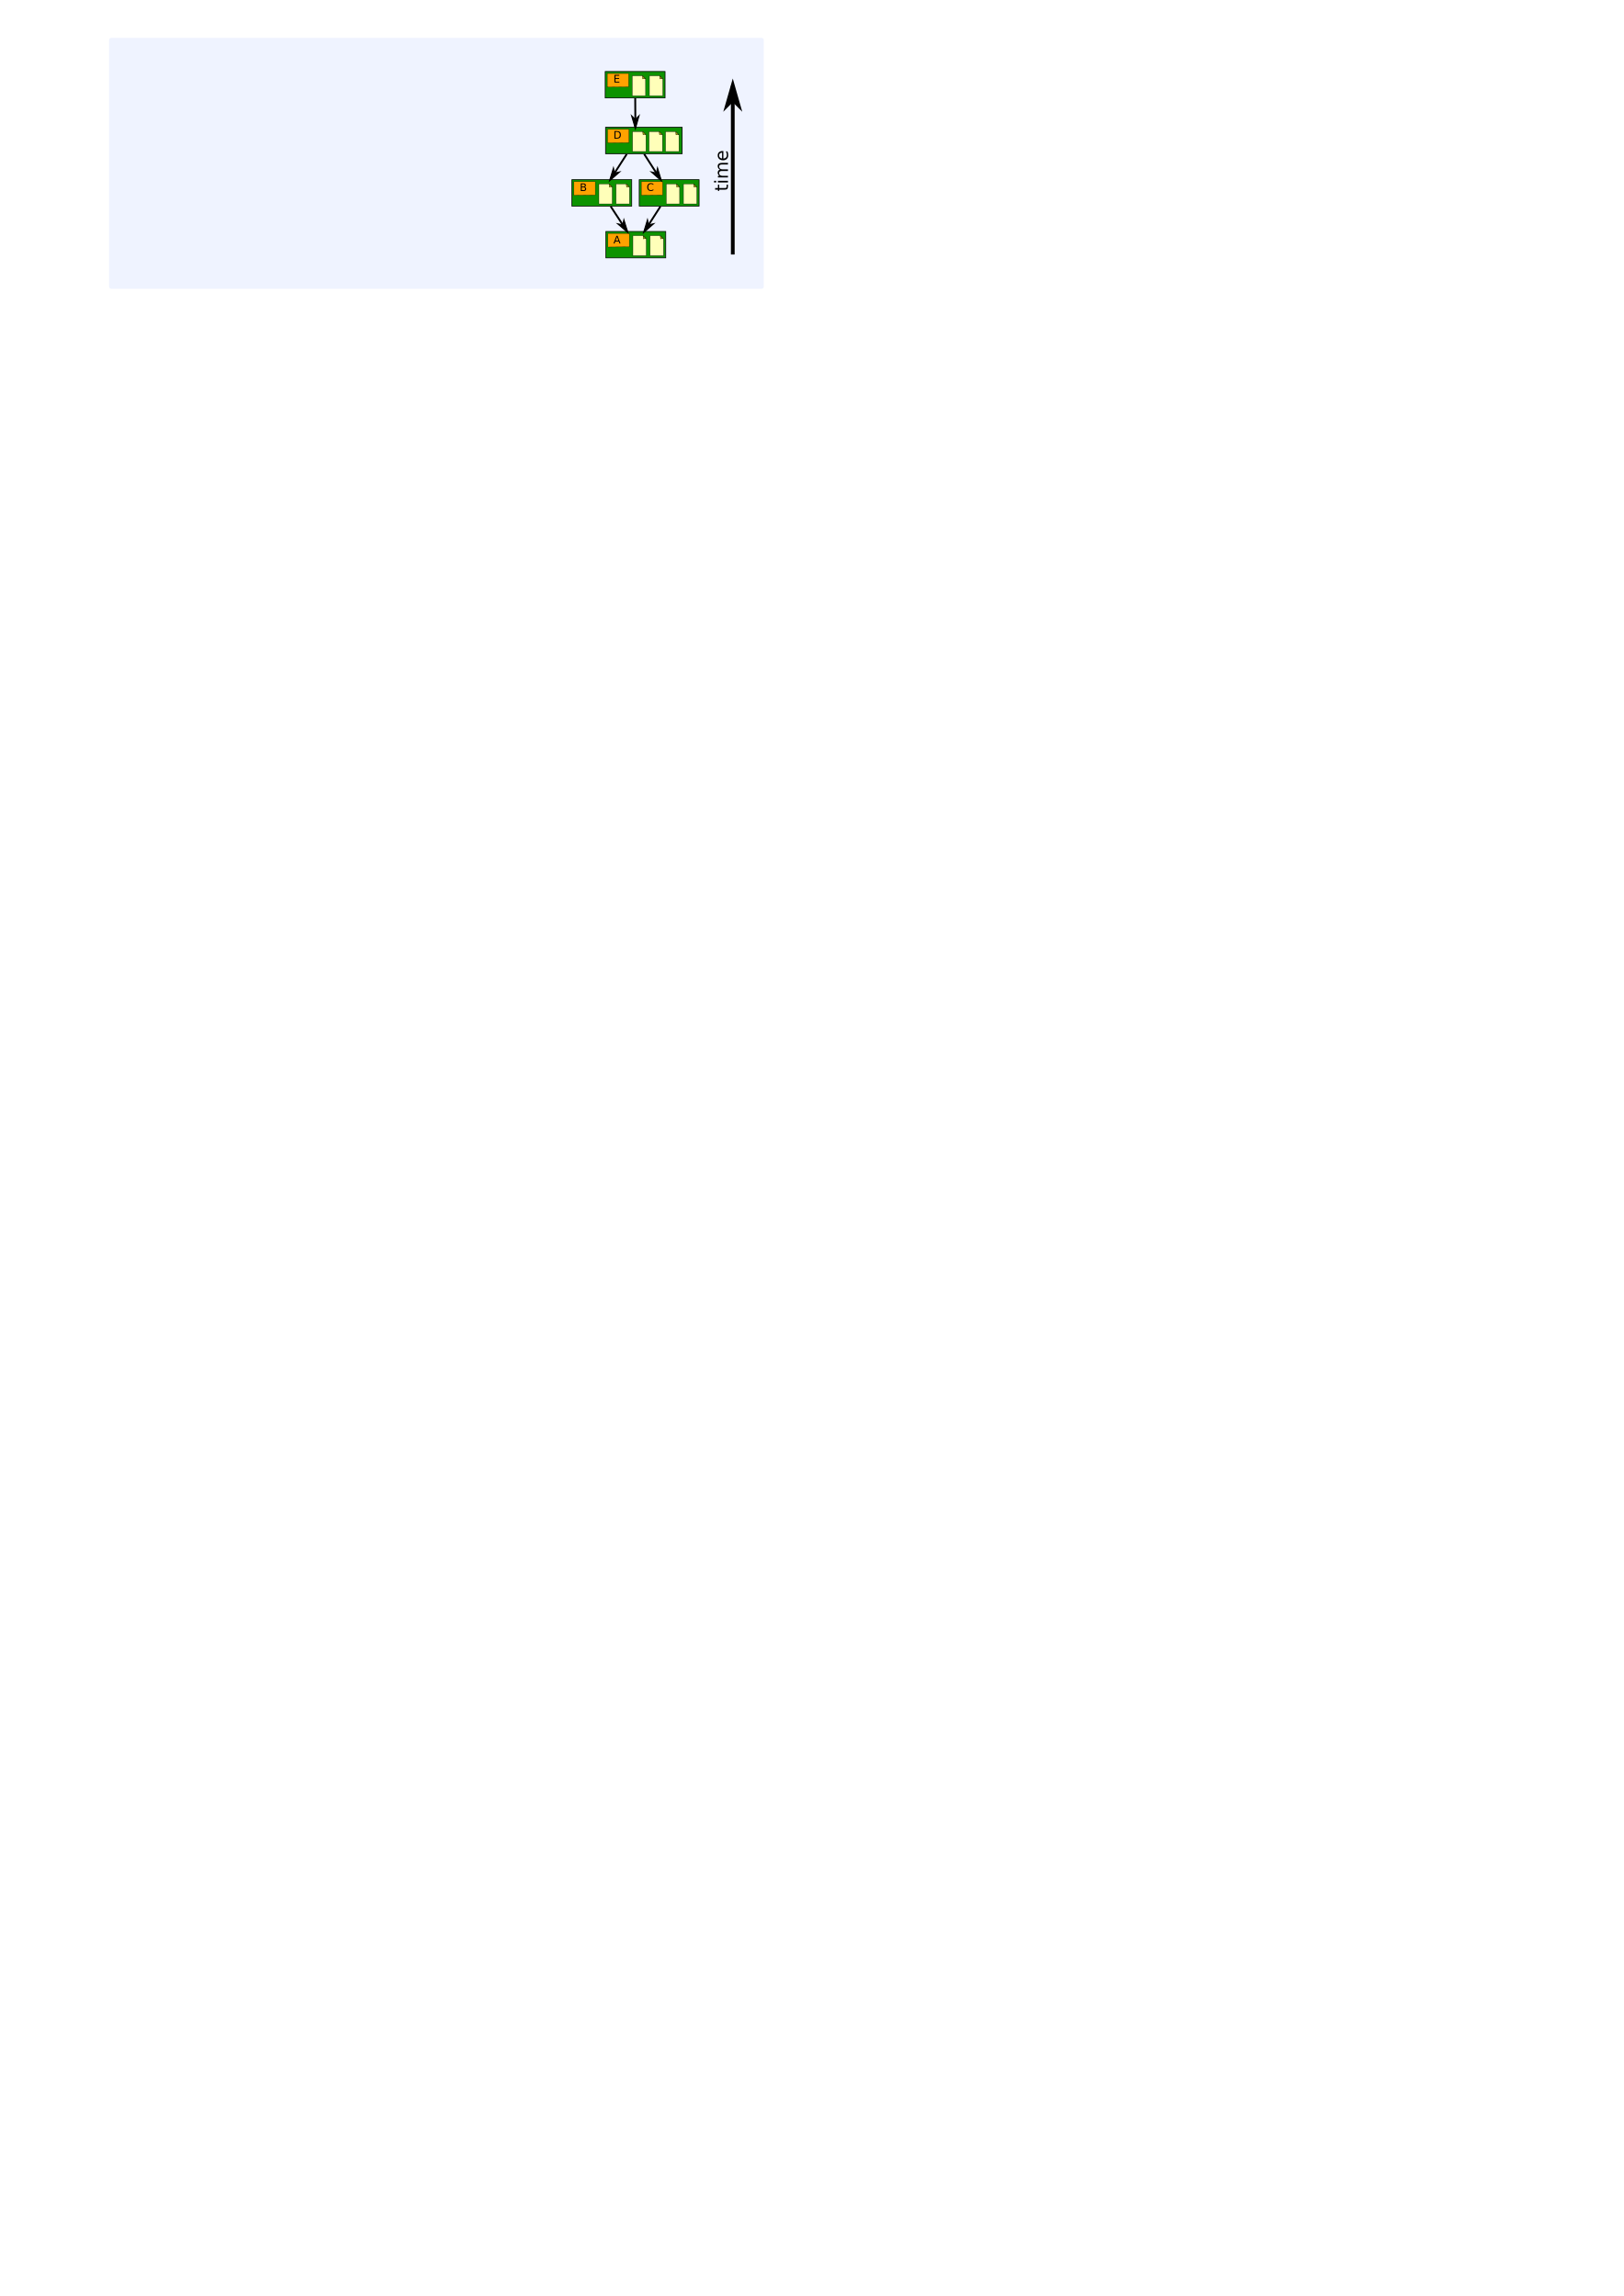
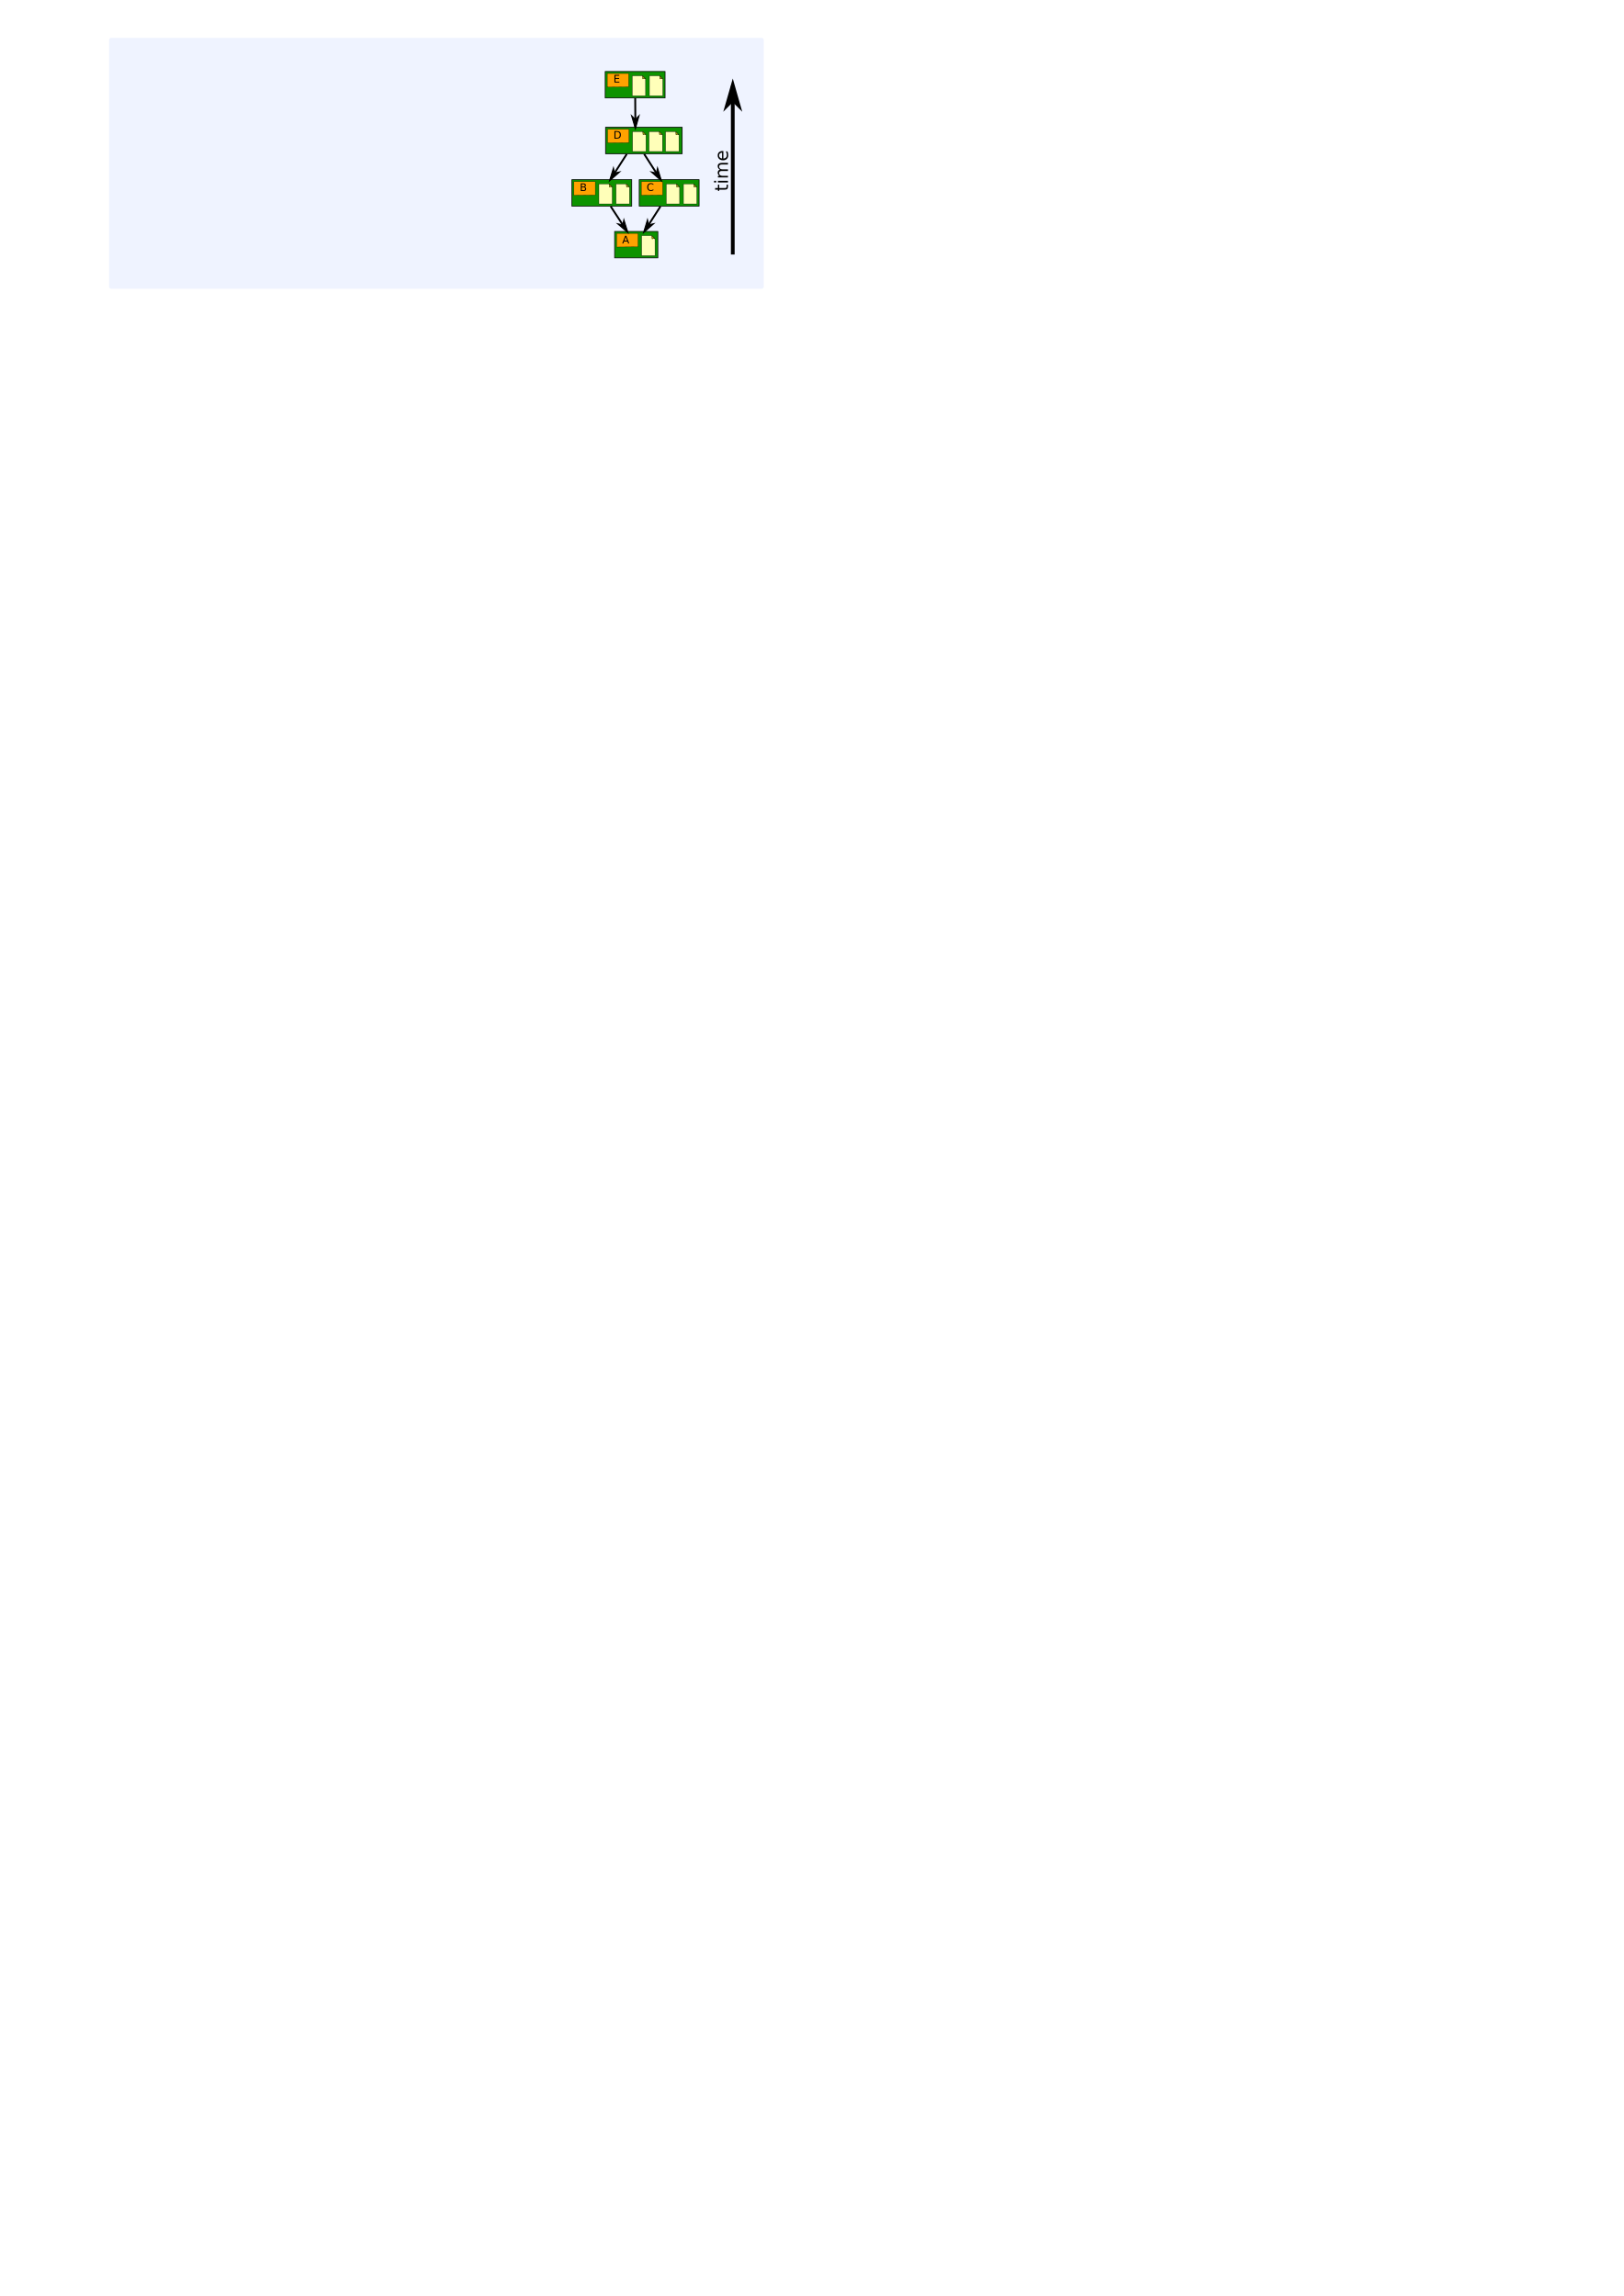
<svg xmlns="http://www.w3.org/2000/svg" width="744.094" height="1052.362" id="svg1317">
  <defs id="defs1319">
    <marker orient="auto" refY="0.0" refX="0.0" id="Arrow1Send" style="overflow:visible;">
      <path id="path4025" d="M 0.0,0.0 L 5.0,-5.0 L -12.5,0.0 L 5.0,5.0 L 0.0,0.0 z " style="fill-rule:evenodd;stroke:#000000;stroke-width:1.0pt;marker-start:none;" transform="scale(0.2) rotate(180) translate(6,0)" />
    </marker>
    <marker orient="auto" refY="0.0" refX="0.0" id="Arrow2Mend" style="overflow:visible;">
      <path id="path4013" style="font-size:12.0;fill-rule:evenodd;stroke-width:0.625;stroke-linejoin:round;" d="M 8.719,4.034 L -2.207,0.016 L 8.719,-4.002 C 6.973,-1.63 6.983,1.616 8.719,4.034 z " transform="scale(0.6) rotate(180) translate(0,0)" />
    </marker>
    <marker orient="auto" refY="0.0" refX="0.0" id="Arrow1Mend" style="overflow:visible;">
      <path id="path4031" d="M 0.0,0.0 L 5.0,-5.0 L -12.5,0.0 L 5.0,5.0 L 0.0,0.0 z " style="fill-rule:evenodd;stroke:#000000;stroke-width:1.0pt;marker-start:none;" transform="scale(0.4) rotate(180) translate(10,0)" />
    </marker>
    <marker orient="auto" refY="0.0" refX="0.0" id="Arrow2Mstart" style="overflow:visible">
      <path id="path4016" style="font-size:12.0;fill-rule:evenodd;stroke-width:0.625;stroke-linejoin:round" d="M 8.719,4.034 L -2.207,0.016 L 8.719,-4.002 C 6.973,-1.63 6.983,1.616 8.719,4.034 z " transform="scale(0.6) translate(0,0)" />
    </marker>
    <marker orient="auto" refY="0.0" refX="0.0" id="Arrow1Lstart" style="overflow:visible">
      <path id="path4040" d="M 0.0,0.0 L 5.0,-5.0 L -12.5,0.0 L 5.0,5.0 L 0.0,0.0 z " style="fill-rule:evenodd;stroke:#000000;stroke-width:1.0pt;marker-start:none" transform="scale(0.8) translate(12.5,0)" />
    </marker>
  </defs>
  <g id="layer1" style="opacity:1">
    <rect style="fill:#eff3ff;fill-opacity:1;stroke:none;stroke-width:1;stroke-linecap:butt;stroke-linejoin:bevel;stroke-miterlimit:4;stroke-dasharray:none;stroke-dashoffset:0;stroke-opacity:1" id="bg" width="300" height="115" x="50" y="17.362" rx="0.975" ry="0.975" />
    <g id="g2928" transform="matrix(1.740008,0,0,1.715,-153.5767,-75.99501)">
      <path id="path2857" d="M 256.616,92.328 L 272.384,92.328 L 272.384,99.397 L 256.616,99.397 L 256.616,92.328 z " style="fill:#0d9300;fill-opacity:1;fill-rule:evenodd;stroke:black;stroke-width:0.181px;stroke-linecap:butt;stroke-linejoin:miter;stroke-opacity:1" />
      <path id="path3990" d="M 263.729,93.46 C 263.807,93.46 266.414,93.46 266.414,93.46 L 267.257,94.322 L 267.265,98.808 L 263.729,98.808 L 263.729,93.46 z " style="fill:#ffffb9;fill-opacity:1;fill-rule:evenodd;stroke:black;stroke-width:0.09px;stroke-linecap:butt;stroke-linejoin:miter;stroke-opacity:1" />
      <path id="path3835" d="M 266.411,93.461 C 266.411,93.461 266.494,94.322 266.494,94.322 C 266.494,94.322 266.989,94.14 267.256,94.322 L 266.411,93.461 z " style="fill:#a5a800;fill-opacity:1;fill-rule:evenodd;stroke:black;stroke-width:0.091px;stroke-linecap:butt;stroke-linejoin:bevel;stroke-opacity:1" />
      <path id="path1936" d="M 268.26,93.46 C 268.338,93.46 270.946,93.46 270.946,93.46 L 271.788,94.322 L 271.796,98.808 L 268.26,98.808 L 268.26,93.46 z " style="opacity:1;fill:#ffffb9;fill-opacity:1;fill-rule:evenodd;stroke:black;stroke-width:0.09px;stroke-linecap:butt;stroke-linejoin:miter;stroke-opacity:1" />
      <path id="path1938" d="M 270.942,93.461 C 270.942,93.461 271.025,94.322 271.025,94.322 C 271.025,94.322 271.52,94.14 271.787,94.322 L 270.942,93.461 z " style="opacity:1;fill:#a5a800;fill-opacity:1;fill-rule:evenodd;stroke:black;stroke-width:0.091px;stroke-linecap:butt;stroke-linejoin:bevel;stroke-opacity:1" />
      <path id="path1950" d="M 262.787,92.862 L 262.787,96.443 L 257.159,96.496 L 257.159,92.862 L 262.787,92.862 z " style="fill:#ffa200;fill-opacity:1;fill-rule:evenodd;stroke:black;stroke-width:0.072;stroke-linecap:butt;stroke-linejoin:miter;stroke-miterlimit:4;stroke-dasharray:none;stroke-opacity:1" />
    </g>
    <rect style="fill:black;fill-opacity:0.75;stroke:black;stroke-width:0.5;stroke-linecap:butt;stroke-linejoin:miter;stroke-miterlimit:4;stroke-dasharray:none;stroke-dashoffset:0;stroke-opacity:1" id="rect2855" width="0" height="1" x="217" y="77.362" rx="19.921" ry="1" />
    <g style="opacity:1" id="g2950" transform="matrix(1.740008,0,0,1.715,-184.4467,-75.99501)">
      <path id="path2952" d="M 256.616,92.328 L 272.384,92.328 L 272.384,99.397 L 256.616,99.397 L 256.616,92.328 z " style="fill:#0d9300;fill-opacity:1;fill-rule:evenodd;stroke:black;stroke-width:0.181px;stroke-linecap:butt;stroke-linejoin:miter;stroke-opacity:1" />
      <path id="path2954" d="M 263.729,93.46 C 263.807,93.46 266.414,93.46 266.414,93.46 L 267.257,94.322 L 267.265,98.808 L 263.729,98.808 L 263.729,93.46 z " style="fill:#ffffb9;fill-opacity:1;fill-rule:evenodd;stroke:black;stroke-width:0.09px;stroke-linecap:butt;stroke-linejoin:miter;stroke-opacity:1" />
      <path id="path2956" d="M 266.411,93.461 C 266.411,93.461 266.494,94.322 266.494,94.322 C 266.494,94.322 266.989,94.14 267.256,94.322 L 266.411,93.461 z " style="fill:#a5a800;fill-opacity:1;fill-rule:evenodd;stroke:black;stroke-width:0.091px;stroke-linecap:butt;stroke-linejoin:bevel;stroke-opacity:1" />
      <path id="path2958" d="M 268.26,93.46 C 268.338,93.46 270.946,93.46 270.946,93.46 L 271.788,94.322 L 271.796,98.808 L 268.26,98.808 L 268.26,93.46 z " style="opacity:1;fill:#ffffb9;fill-opacity:1;fill-rule:evenodd;stroke:black;stroke-width:0.09px;stroke-linecap:butt;stroke-linejoin:miter;stroke-opacity:1" />
      <path id="path2960" d="M 270.942,93.461 C 270.942,93.461 271.025,94.322 271.025,94.322 C 271.025,94.322 271.52,94.14 271.787,94.322 L 270.942,93.461 z " style="opacity:1;fill:#a5a800;fill-opacity:1;fill-rule:evenodd;stroke:black;stroke-width:0.091px;stroke-linecap:butt;stroke-linejoin:bevel;stroke-opacity:1" />
      <path id="path2962" d="M 262.787,92.862 L 262.787,96.443 L 257.159,96.496 L 257.159,92.862 L 262.787,92.862 z " style="fill:#ffa200;fill-opacity:1;fill-rule:evenodd;stroke:black;stroke-width:0.072;stroke-linecap:butt;stroke-linejoin:miter;stroke-miterlimit:4;stroke-dasharray:none;stroke-opacity:1" />
    </g>
    <path style="fill:none;fill-opacity:0.75;fill-rule:evenodd;stroke:black;stroke-width:0.858;stroke-linecap:butt;stroke-linejoin:miter;marker-start:none;marker-mid:none;marker-end:url(#Arrow1Mend);stroke-miterlimit:4;stroke-dasharray:none;stroke-opacity:1" d="M 287.222,70.616 L 279.781,82.192" id="path2980" />
    <path style="fill:none;fill-opacity:0.75;fill-rule:evenodd;stroke:black;stroke-width:0.858;stroke-linecap:butt;stroke-linejoin:miter;marker-start:none;marker-end:url(#Arrow1Mend);stroke-miterlimit:4;stroke-dasharray:none;stroke-opacity:1" d="M 295.215,70.616 L 302.658,82.192" id="path4049" />
    <g style="opacity:1" id="g4055" transform="matrix(1.740008,0,0,1.715,-169.1683,-125.5735)">
      <path id="path4057" d="M 256.616,92.328 L 272.384,92.328 L 272.384,99.397 L 256.616,99.397 L 256.616,92.328 z " style="fill:#0d9300;fill-opacity:1;fill-rule:evenodd;stroke:black;stroke-width:0.181px;stroke-linecap:butt;stroke-linejoin:miter;stroke-opacity:1" />
      <path id="path4059" d="M 263.729,93.46 C 263.807,93.46 266.414,93.46 266.414,93.46 L 267.257,94.322 L 267.265,98.808 L 263.729,98.808 L 263.729,93.46 z " style="fill:#ffffb9;fill-opacity:1;fill-rule:evenodd;stroke:black;stroke-width:0.09px;stroke-linecap:butt;stroke-linejoin:miter;stroke-opacity:1" />
      <path id="path4061" d="M 266.411,93.461 C 266.411,93.461 266.494,94.322 266.494,94.322 C 266.494,94.322 266.989,94.14 267.256,94.322 L 266.411,93.461 z " style="fill:#a5a800;fill-opacity:1;fill-rule:evenodd;stroke:black;stroke-width:0.091px;stroke-linecap:butt;stroke-linejoin:bevel;stroke-opacity:1" />
      <path id="path4063" d="M 268.26,93.46 C 268.338,93.46 270.946,93.46 270.946,93.46 L 271.788,94.322 L 271.796,98.808 L 268.26,98.808 L 268.26,93.46 z " style="opacity:1;fill:#ffffb9;fill-opacity:1;fill-rule:evenodd;stroke:black;stroke-width:0.09px;stroke-linecap:butt;stroke-linejoin:miter;stroke-opacity:1" />
      <path id="path4065" d="M 270.942,93.461 C 270.942,93.461 271.025,94.322 271.025,94.322 C 271.025,94.322 271.52,94.14 271.787,94.322 L 270.942,93.461 z " style="opacity:1;fill:#a5a800;fill-opacity:1;fill-rule:evenodd;stroke:black;stroke-width:0.091px;stroke-linecap:butt;stroke-linejoin:bevel;stroke-opacity:1" />
      <path id="path4067" d="M 262.787,92.862 L 262.787,96.443 L 257.159,96.496 L 257.159,92.862 L 262.787,92.862 z " style="fill:#ffa200;fill-opacity:1;fill-rule:evenodd;stroke:black;stroke-width:0.072;stroke-linecap:butt;stroke-linejoin:miter;stroke-miterlimit:4;stroke-dasharray:none;stroke-opacity:1" />
    </g>
-     <g style="opacity:1" id="g4073" transform="matrix(1.740008,0,0,1.715,-168.8574,-52.25947)">
-       <path id="path4075" d="M 256.616,92.328 L 272.384,92.328 L 272.384,99.397 L 256.616,99.397 L 256.616,92.328 z " style="fill:#0d9300;fill-opacity:1;fill-rule:evenodd;stroke:black;stroke-width:0.181px;stroke-linecap:butt;stroke-linejoin:miter;stroke-opacity:1" />
-       <path id="path4077" d="M 263.729,93.46 C 263.807,93.46 266.414,93.46 266.414,93.46 L 267.257,94.322 L 267.265,98.808 L 263.729,98.808 L 263.729,93.46 z " style="fill:#ffffb9;fill-opacity:1;fill-rule:evenodd;stroke:black;stroke-width:0.09px;stroke-linecap:butt;stroke-linejoin:miter;stroke-opacity:1" />
-       <path id="path4079" d="M 266.411,93.461 C 266.411,93.461 266.494,94.322 266.494,94.322 C 266.494,94.322 266.989,94.14 267.256,94.322 L 266.411,93.461 z " style="fill:#a5a800;fill-opacity:1;fill-rule:evenodd;stroke:black;stroke-width:0.091px;stroke-linecap:butt;stroke-linejoin:bevel;stroke-opacity:1" />
-       <path id="path4081" d="M 268.26,93.46 C 268.338,93.46 270.946,93.46 270.946,93.46 L 271.788,94.322 L 271.796,98.808 L 268.26,98.808 L 268.26,93.46 z " style="opacity:1;fill:#ffffb9;fill-opacity:1;fill-rule:evenodd;stroke:black;stroke-width:0.09px;stroke-linecap:butt;stroke-linejoin:miter;stroke-opacity:1" />
-       <path id="path4083" d="M 270.942,93.461 C 270.942,93.461 271.025,94.322 271.025,94.322 C 271.025,94.322 271.52,94.14 271.787,94.322 L 270.942,93.461 z " style="opacity:1;fill:#a5a800;fill-opacity:1;fill-rule:evenodd;stroke:black;stroke-width:0.091px;stroke-linecap:butt;stroke-linejoin:bevel;stroke-opacity:1" />
-       <path id="path4085" d="M 262.787,92.862 L 262.787,96.443 L 257.159,96.496 L 257.159,92.862 L 262.787,92.862 z " style="fill:#ffa200;fill-opacity:1;fill-rule:evenodd;stroke:black;stroke-width:0.072;stroke-linecap:butt;stroke-linejoin:miter;stroke-miterlimit:4;stroke-dasharray:none;stroke-opacity:1" />
+     <g id="g1944" transform="translate(4,0)">
+       <path id="path4075" d="M 277.656,106.083 L 297.469,106.083 L 297.469,118.206 L 277.656,118.206 L 277.656,106.083 z " style="opacity:1;fill:#0d9300;fill-opacity:1;fill-rule:evenodd;stroke:black;stroke-width:0.313px;stroke-linecap:butt;stroke-linejoin:miter;stroke-opacity:1" />
+       <path id="path4077" d="M 290.034,108.025 C 290.169,108.025 294.706,108.025 294.706,108.025 L 296.171,109.502 L 296.185,117.196 L 290.034,117.196 L 290.034,108.025 z " style="opacity:1;fill:#ffffb9;fill-opacity:1;fill-rule:evenodd;stroke:black;stroke-width:0.155px;stroke-linecap:butt;stroke-linejoin:miter;stroke-opacity:1" />
+       <path id="path4079" d="M 294.7,108.025 C 294.7,108.025 294.844,109.502 294.844,109.502 C 294.844,109.502 295.706,109.191 296.17,109.502 L 294.7,108.025 z " style="opacity:1;fill:#a5a800;fill-opacity:1;fill-rule:evenodd;stroke:black;stroke-width:0.157px;stroke-linecap:butt;stroke-linejoin:bevel;stroke-opacity:1" />
+       <path id="path4085" d="M 288.394,107 L 288.394,113.141 L 278.601,113.231 L 278.601,107 L 288.394,107 z " style="opacity:1;fill:#ffa200;fill-opacity:1;fill-rule:evenodd;stroke:black;stroke-width:0.125;stroke-linecap:butt;stroke-linejoin:miter;stroke-miterlimit:4;stroke-dasharray:none;stroke-opacity:1" />
+       <text id="text4093" y="111.569" x="281.118" style="font-size:3.598px;font-style:normal;font-weight:normal;line-height:125%;fill:black;fill-opacity:1;stroke:none;stroke-width:1pt;stroke-linecap:butt;stroke-linejoin:miter;stroke-opacity:1;font-family:Bitstream Vera Sans" xml:space="preserve">
+         <tspan style="font-size:4.797px;font-style:normal;font-variant:normal;font-weight:normal;font-stretch:normal;text-align:start;line-height:125%;writing-mode:lr-tb;text-anchor:start;font-family:Bitstream Vera Sans" y="111.569" x="281.118" id="tspan4095">A</tspan>
+       </text>
    </g>
    <path style="fill:none;fill-opacity:0.75;fill-rule:evenodd;stroke:black;stroke-width:0.858;stroke-linecap:butt;stroke-linejoin:miter;marker-end:url(#Arrow1Mend);stroke-miterlimit:4;stroke-dasharray:none;stroke-opacity:1" d="M 279.869,94.626 L 287.292,105.927" id="path4087" />
    <path style="fill:none;fill-opacity:0.75;fill-rule:evenodd;stroke:black;stroke-width:0.858;stroke-linecap:butt;stroke-linejoin:miter;marker-end:url(#Arrow1Mend);stroke-miterlimit:4;stroke-dasharray:none;stroke-opacity:1" d="M 302.653,94.626 L 295.377,105.927" id="path4089" />
-     <text xml:space="preserve" style="font-size:3.598px;font-style:normal;font-weight:normal;line-height:125%;fill:black;fill-opacity:1;stroke:none;stroke-width:1pt;stroke-linecap:butt;stroke-linejoin:miter;stroke-opacity:1;font-family:Bitstream Vera Sans" x="281.118" y="111.569" id="text4093">
-       <tspan id="tspan4095" x="281.118" y="111.569" style="font-size:4.797px;font-style:normal;font-variant:normal;font-weight:normal;font-stretch:normal;text-align:start;line-height:125%;writing-mode:lr-tb;text-anchor:start;font-family:Bitstream Vera Sans">A</tspan>
-     </text>
    <text xml:space="preserve" style="font-size:3.598px;font-style:normal;font-weight:normal;line-height:125%;opacity:1;fill:black;fill-opacity:1;stroke:none;stroke-width:1pt;stroke-linecap:butt;stroke-linejoin:miter;stroke-opacity:1;font-family:Bitstream Vera Sans" x="265.683" y="87.559" id="text4097">
      <tspan id="tspan4099" x="265.683" y="87.559" style="font-size:4.797px;font-style:normal;font-variant:normal;font-weight:normal;font-stretch:normal;text-align:start;line-height:125%;writing-mode:lr-tb;text-anchor:start;font-family:Bitstream Vera Sans">B</tspan>
    </text>
    <text xml:space="preserve" style="font-size:3.598px;font-style:normal;font-weight:normal;line-height:125%;opacity:1;fill:black;fill-opacity:1;stroke:none;stroke-width:1pt;stroke-linecap:butt;stroke-linejoin:miter;stroke-opacity:1;font-family:Bitstream Vera Sans" x="296.327" y="87.492" id="text4101">
      <tspan id="tspan4103" x="296.327" y="87.492" style="font-size:4.797px;font-style:normal;font-variant:normal;font-weight:normal;font-stretch:normal;text-align:start;line-height:125%;writing-mode:lr-tb;text-anchor:start;font-family:Bitstream Vera Sans">C</tspan>
    </text>
    <text xml:space="preserve" style="font-size:3.598px;font-style:normal;font-weight:normal;line-height:125%;opacity:1;fill:black;fill-opacity:1;stroke:none;stroke-width:1pt;stroke-linecap:butt;stroke-linejoin:miter;stroke-opacity:1;font-family:Bitstream Vera Sans" x="281.118" y="37.824" id="text4109">
      <tspan id="tspan4111" x="281.118" y="37.824" style="font-size:4.797px;font-style:normal;font-variant:normal;font-weight:normal;font-stretch:normal;text-align:start;line-height:125%;writing-mode:lr-tb;text-anchor:start;font-family:Bitstream Vera Sans">E</tspan>
    </text>
    <path style="fill:none;fill-opacity:0.75;fill-rule:evenodd;stroke:black;stroke-width:1.715px;stroke-linecap:butt;stroke-linejoin:miter;marker-start:none;marker-end:url(#Arrow1Mend);stroke-opacity:1" d="M 335.809,116.647 L 335.809,39.365" id="path4113" />
    <text xml:space="preserve" style="font-size:8.384px;font-style:normal;font-weight:normal;fill:black;fill-opacity:1;stroke:none;stroke-width:1pt;stroke-linecap:butt;stroke-linejoin:miter;stroke-opacity:1;font-family:Bitstream Vera Sans" x="-87.717" y="333.605" id="text4115" transform="matrix(0,-1,1,0,0,0)">
      <tspan id="tspan4117" x="-87.717" y="333.605">time</tspan>
    </text>
    <path style="fill:#0d9300;fill-opacity:1;fill-rule:evenodd;stroke:black;stroke-width:0.353px;stroke-linecap:butt;stroke-linejoin:miter;stroke-opacity:1" d="M 277.519,58.357 L 312.604,58.357 L 312.604,70.44 L 277.519,70.44 L 277.519,58.357 z " id="path2966" />
    <g id="g4407" transform="translate(-1.301296e-5,-2e-6)">
      <path id="path2968" d="M 289.877,60.279 C 290.012,60.279 294.549,60.279 294.549,60.279 L 296.014,61.756 L 296.028,69.451 L 289.877,69.451 L 289.877,60.279 z " style="fill:#ffffb9;fill-opacity:1;fill-rule:evenodd;stroke:black;stroke-width:0.155px;stroke-linecap:butt;stroke-linejoin:miter;stroke-opacity:1" />
      <path id="path2970" d="M 294.543,60.28 C 294.543,60.28 294.687,61.756 294.687,61.756 C 294.687,61.756 295.549,61.446 296.014,61.756 L 294.543,60.28 z " style="fill:#a5a800;fill-opacity:1;fill-rule:evenodd;stroke:black;stroke-width:0.157px;stroke-linecap:butt;stroke-linejoin:bevel;stroke-opacity:1" />
    </g>
    <g id="g4403" transform="translate(-0.3229,0)">
      <path id="path2972" d="M 297.761,60.279 C 297.896,60.279 302.433,60.279 302.433,60.279 L 303.899,61.756 L 303.913,69.451 L 297.761,69.451 L 297.761,60.279 z " style="fill:#ffffb9;fill-opacity:1;fill-rule:evenodd;stroke:black;stroke-width:0.155px;stroke-linecap:butt;stroke-linejoin:miter;stroke-opacity:1" />
      <path id="path2974" d="M 302.428,60.28 C 302.428,60.28 302.572,61.756 302.572,61.756 C 302.572,61.756 303.434,61.446 303.898,61.756 L 302.428,60.28 z " style="fill:#a5a800;fill-opacity:1;fill-rule:evenodd;stroke:black;stroke-width:0.157px;stroke-linecap:butt;stroke-linejoin:bevel;stroke-opacity:1" />
    </g>
    <path style="fill:#ffa200;fill-opacity:1;fill-rule:evenodd;stroke:black;stroke-width:0.125;stroke-linecap:butt;stroke-linejoin:miter;stroke-miterlimit:4;stroke-dasharray:none;stroke-opacity:1" d="M 288.238,59.254 L 288.238,65.396 L 278.445,65.485 L 278.445,59.254 L 288.238,59.254 z " id="path2976" />
    <text xml:space="preserve" style="font-size:3.598px;font-style:normal;font-weight:normal;line-height:125%;fill:black;fill-opacity:1;stroke:none;stroke-width:1pt;stroke-linecap:butt;stroke-linejoin:miter;stroke-opacity:1;font-family:Bitstream Vera Sans" x="281.118" y="63.549" id="text4105">
      <tspan id="tspan4107" x="281.118" y="63.549" style="font-size:4.797px;font-style:normal;font-variant:normal;font-weight:normal;font-stretch:normal;text-align:start;line-height:125%;writing-mode:lr-tb;text-anchor:start;font-family:Bitstream Vera Sans">D</tspan>
    </text>
    <path style="fill:none;fill-opacity:0.75;fill-rule:evenodd;stroke:black;stroke-width:0.858;stroke-linecap:butt;stroke-linejoin:miter;marker-end:url(#Arrow1Mend);stroke-miterlimit:4;stroke-dasharray:none;stroke-opacity:1" d="M 291.101,45.047 L 291.181,58.182" id="path4071" />
    <g id="g4399">
      <path id="path4395" d="M 305,60.279 C 305.135,60.279 309.672,60.279 309.672,60.279 L 311.138,61.756 L 311.151,69.451 L 305,69.451 L 305,60.279 z " style="opacity:1;fill:#ffffb9;fill-opacity:1;fill-rule:evenodd;stroke:black;stroke-width:0.155px;stroke-linecap:butt;stroke-linejoin:miter;stroke-opacity:1" />
      <path id="path4397" d="M 309.667,60.363 C 309.667,60.363 309.81,61.839 309.81,61.839 C 309.81,61.839 310.672,61.529 311.137,61.839 L 309.667,60.363 z " style="opacity:1;fill:#a5a800;fill-opacity:1;fill-rule:evenodd;stroke:black;stroke-width:0.157px;stroke-linecap:butt;stroke-linejoin:bevel;stroke-opacity:1" />
    </g>
  </g>
</svg>
